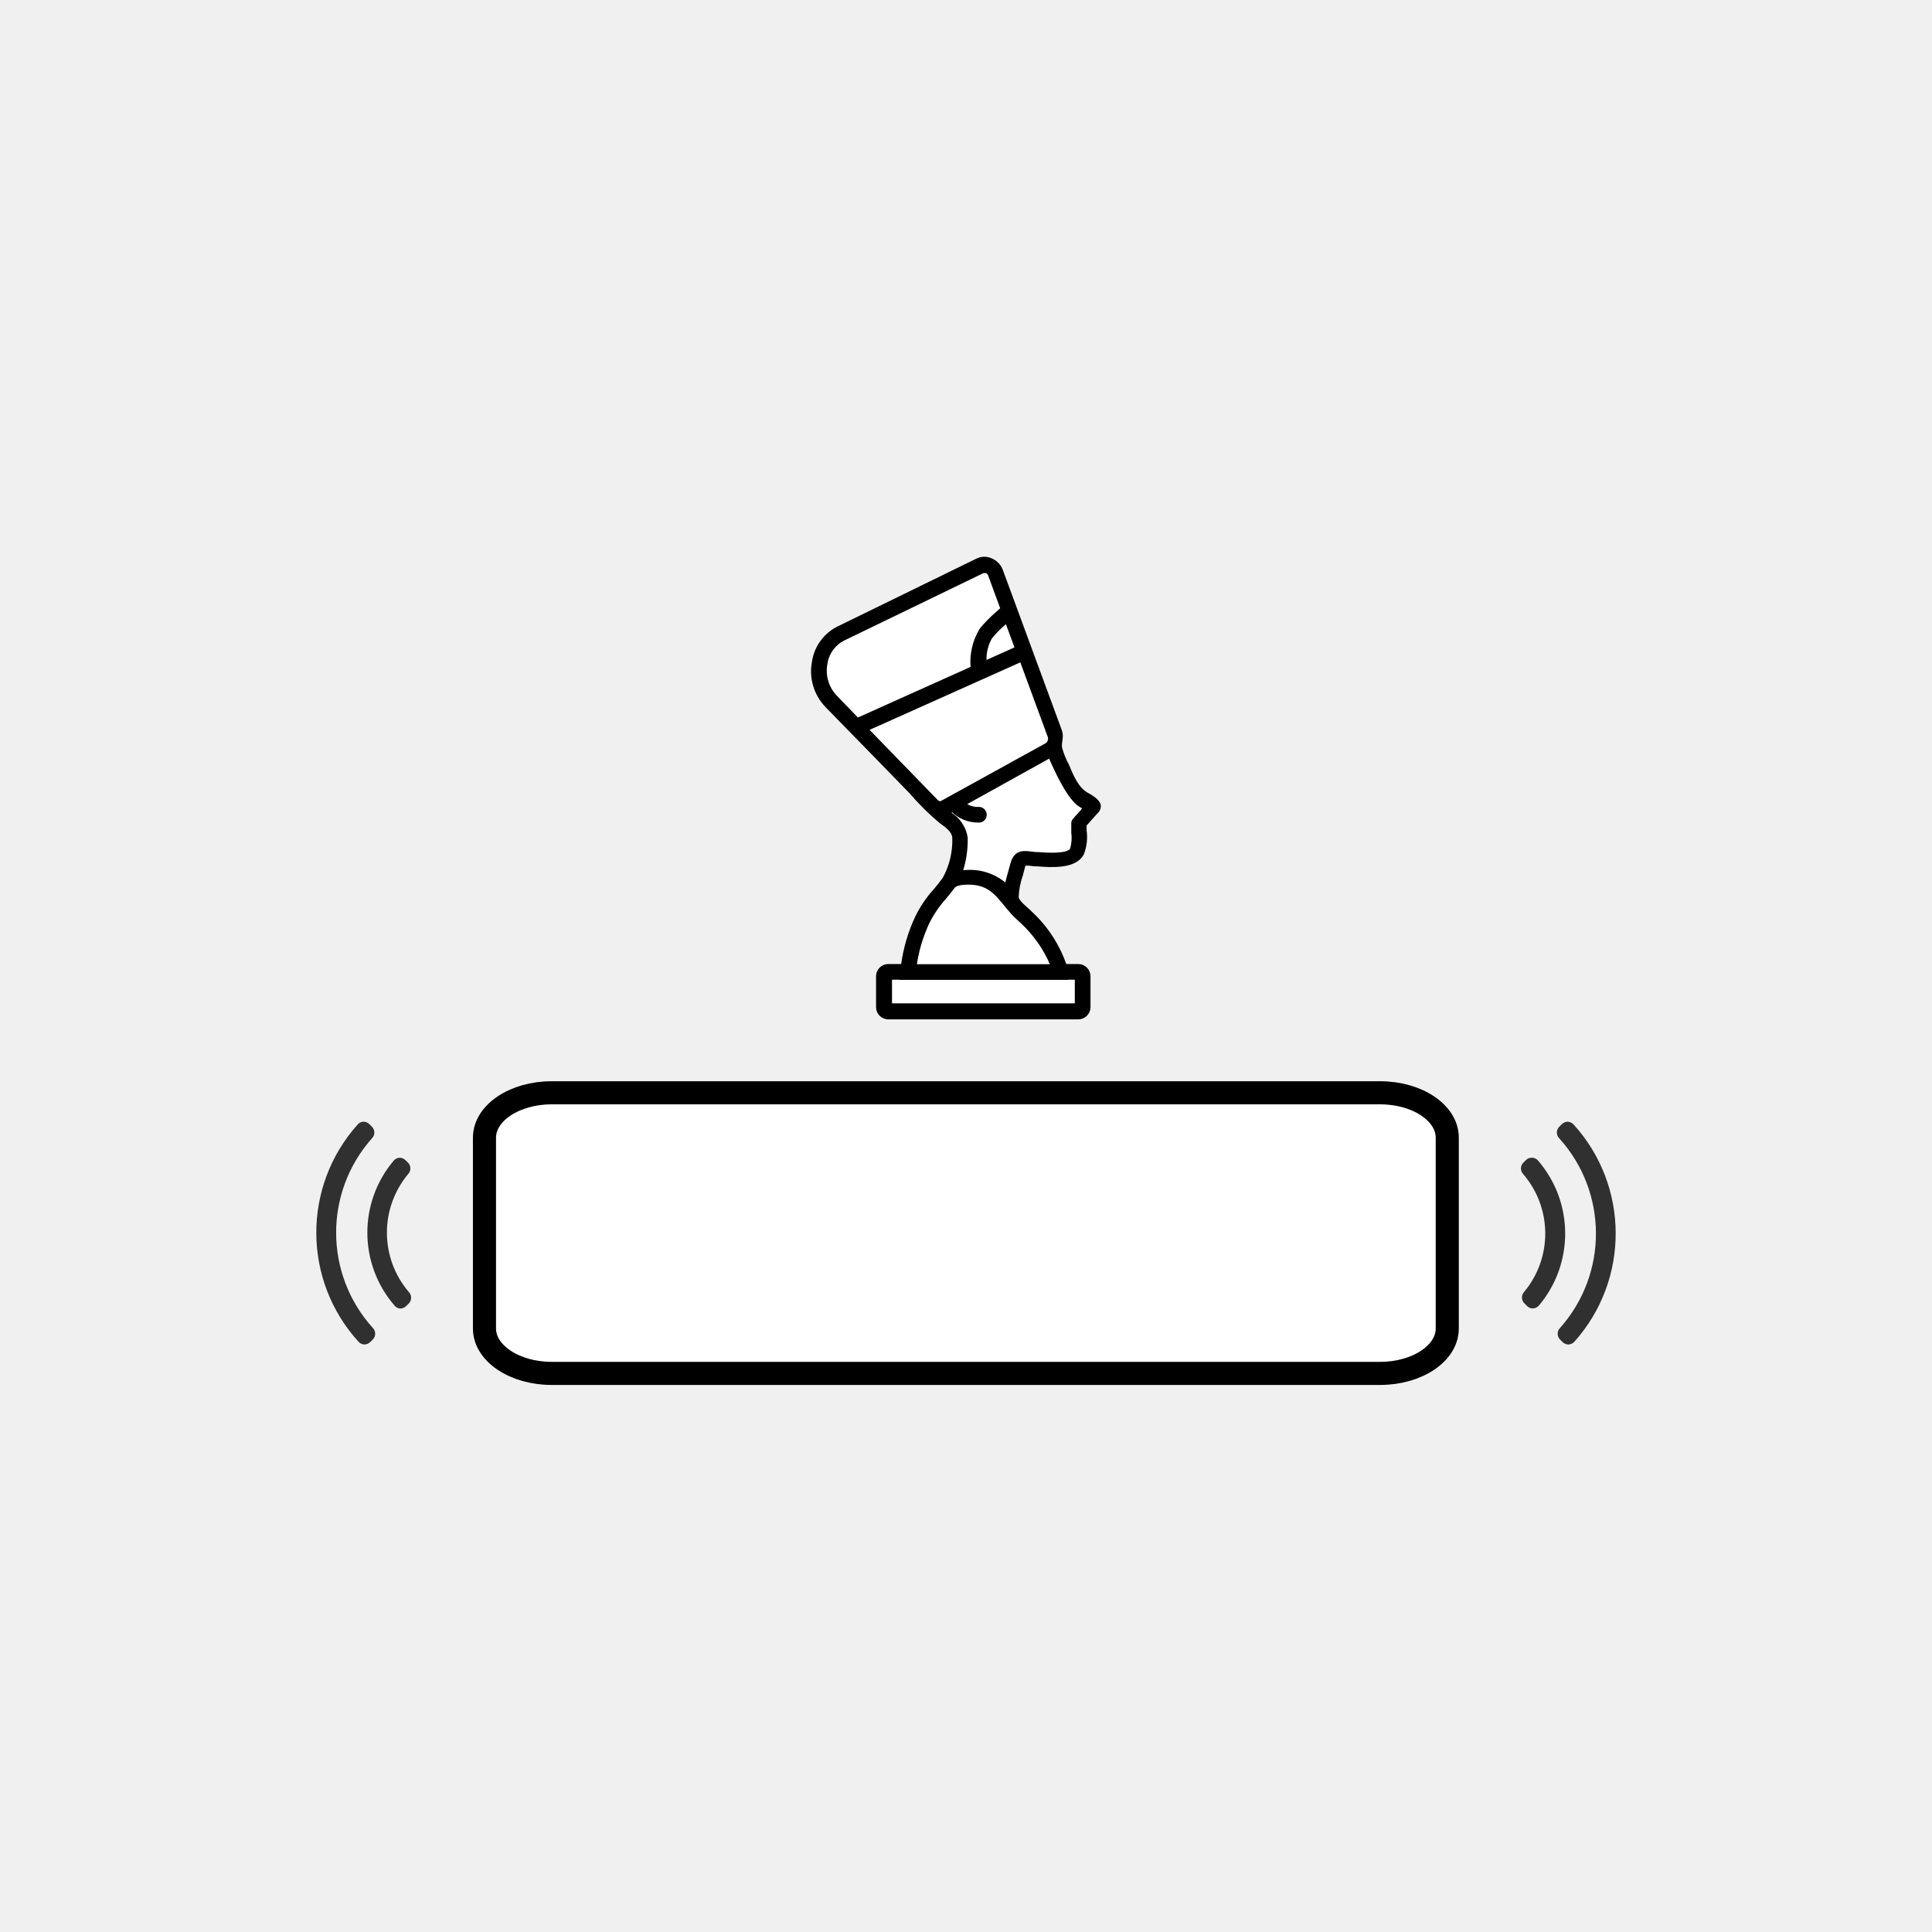
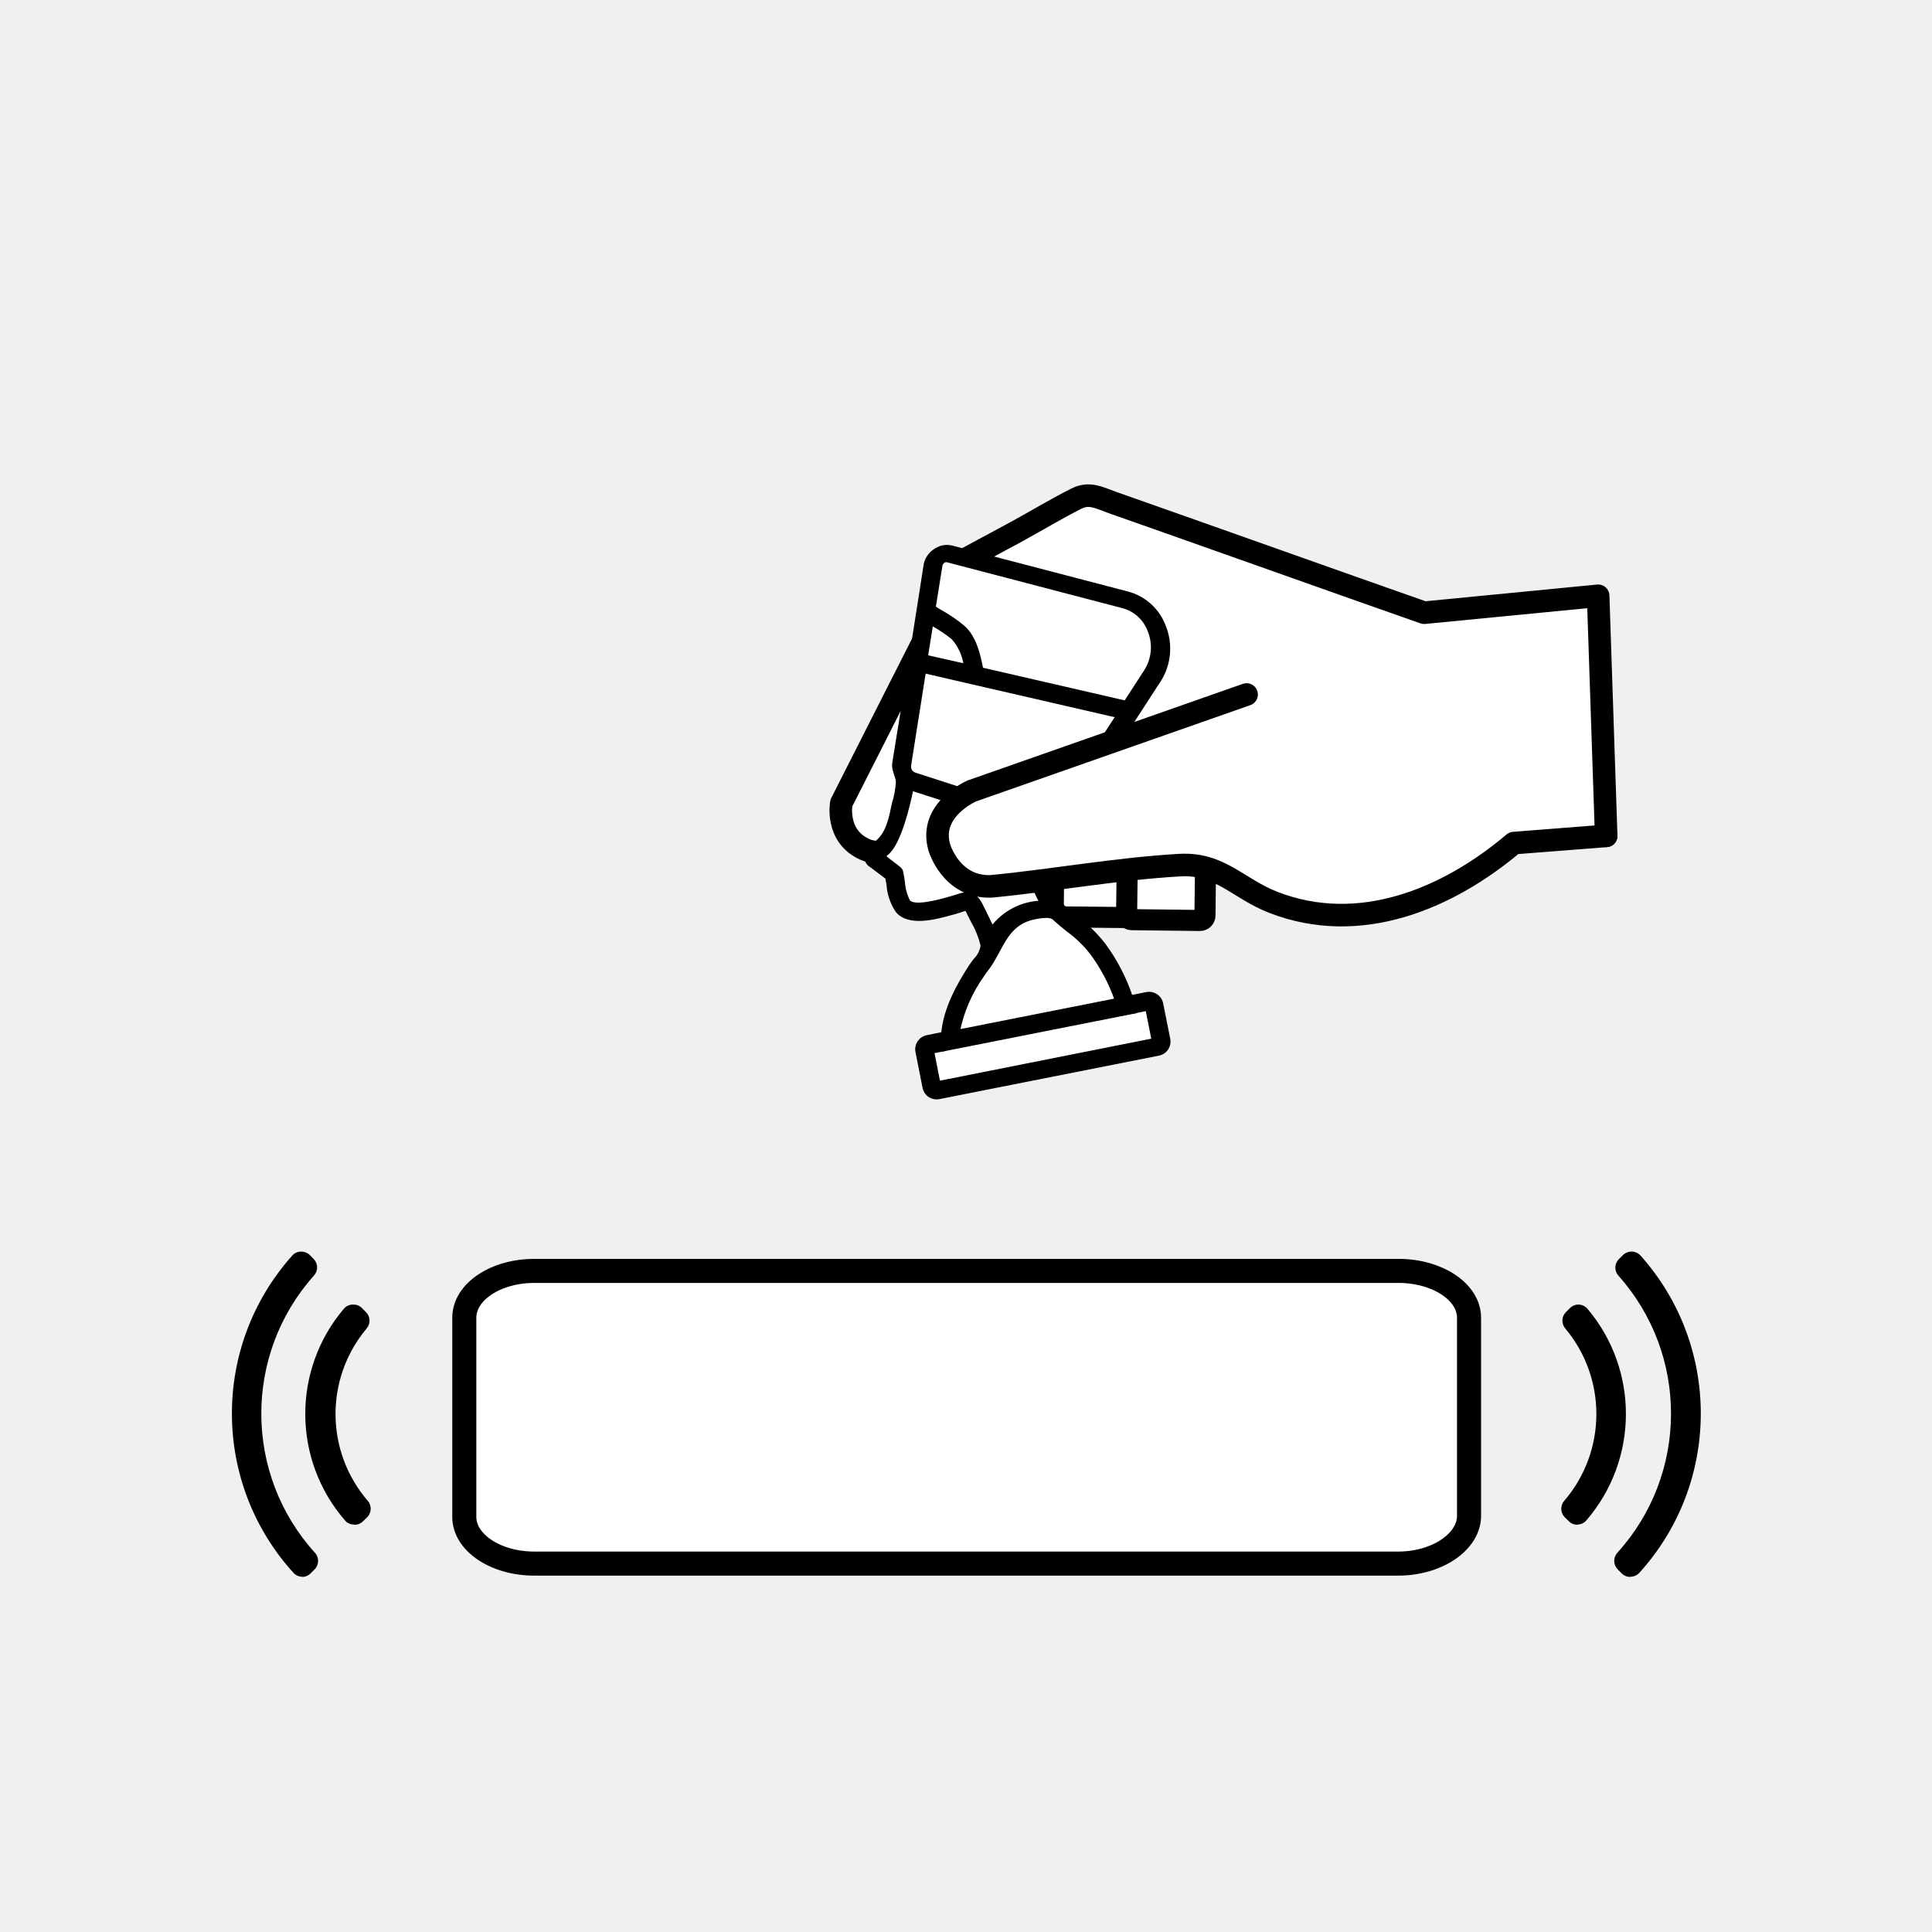
<svg xmlns="http://www.w3.org/2000/svg" id="Livello_1" data-name="Livello 1" viewBox="0 0 219.21 219.21">
  <defs>
-     <style>.cls-1,.cls-4{fill:#fff;}.cls-2,.cls-4{stroke:#000;stroke-miterlimit:10;}.cls-2{stroke-width:0.32px;}.cls-3{opacity:0.8;}.cls-4{stroke-width:2.62px;}</style>
+     <style>.cls-1,.cls-2,.cls-3,.cls-4{fill:#fff;}.cls-1,.cls-2,.cls-3,.cls-5{stroke:#000;}.cls-1,.cls-5{stroke-miterlimit:10;}.cls-1{stroke-width:2.73px;}.cls-2,.cls-3{stroke-linecap:round;stroke-linejoin:round;}.cls-2{stroke-width:2.39px;}.cls-3{stroke-width:2.56px;}.cls-5{stroke-width:0.38px;}</style>
  </defs>
-   <path class="cls-1" d="M119,83.47l-3.15-8.56-4.47,2h0l-13,5.82,7.9,8.13a.47.47,0,0,0,.59.11l11.8-6.55A.8.8,0,0,0,119,83.47Z" />
-   <polygon class="cls-1" points="101.05 114.05 122.12 114.05 122.12 111.02 121.01 111.02 121.01 111.06 121.02 111.11 102.24 111.11 102.24 111.06 102.25 111.02 101.05 111.02 101.05 114.05" />
-   <path class="cls-1" d="M111.28,71.44a14.06,14.06,0,0,1,1.83-1.87l.55-.5-1.39-3.79a.68.68,0,0,0-.36-.4.48.48,0,0,0-.18,0,.39.39,0,0,0-.2,0L95.71,72.55a3.72,3.72,0,0,0-2,2.78A4.25,4.25,0,0,0,94.79,79l2.53,2.6h0l13-5.84A7.08,7.08,0,0,1,111.28,71.44Z" />
-   <path class="cls-1" d="M115.92,104.62c-.13-.13-.29-.27-.46-.42-1.67-1.48-2.41-3.67-4.91-3.94-.49-.06-2-.11-2.35.38s-.74.94-1.1,1.37a12.38,12.38,0,0,0-1.83,2.63,17,17,0,0,0-1.45,4.92h15.54A14.17,14.17,0,0,0,115.92,104.62Z" />
-   <path class="cls-1" d="M119.19,85.8l-9.69,5.38a2.67,2.67,0,0,0,1.55.49.73.73,0,1,1,0,1.45,4.12,4.12,0,0,1-2.91-1.19l-.43.24a3.86,3.86,0,0,1,2,2.86,11.72,11.72,0,0,1-.58,3.86,6.14,6.14,0,0,1,5.1,1.48c.11-.48.24-1,.36-1.39s.16-.57.22-.79c.36-1.58,1.2-1.6,2.18-1.47l.62.07.28,0c.92.07,3.36.25,3.75-.49a4.69,4.69,0,0,0,.14-1.9c0-.35,0-.69,0-1s0-.28.94-1.31l.44-.49a3.46,3.46,0,0,0-.37-.21C121.35,90.69,119.79,87.22,119.19,85.8Z" />
-   <path class="cls-1" d="M112.43,72.32a4.91,4.91,0,0,0-.65,2.8l3.53-1.58-1.11-3a1.14,1.14,0,0,0-.11.11A12.45,12.45,0,0,0,112.43,72.32Z" />
-   <polygon class="cls-1" points="102.24 111.11 121.02 111.11 121.01 111.06 102.24 111.06 102.24 111.11" />
-   <polygon class="cls-1" points="121.01 111.06 121.01 111.02 102.25 111.02 102.24 111.06 121.01 111.06" />
-   <path class="cls-2" d="M123.4,90.12c-1.19-.63-1.77-2.12-2.26-3.29a9.26,9.26,0,0,1-.8-2c-.08-.66.24-1.2,0-1.89-1.9-5.16-3.81-10.34-5.7-15.49l-1-2.71a2.12,2.12,0,0,0-1.18-1.24,1.86,1.86,0,0,0-1.55,0L95.07,71.24a5.16,5.16,0,0,0-2.78,3.84,5.66,5.66,0,0,0,1.46,5l.15.16q2.94,3,5.86,6l3.55,3.65a29.86,29.86,0,0,0,3.39,3.36c.6.44,1.48,1,1.51,1.83a9,9,0,0,1-1.09,4.58c-.36.5-.75,1-1.14,1.43a13.32,13.32,0,0,0-2,3,18.48,18.48,0,0,0-1.6,5.53h1.46a17,17,0,0,1,1.45-4.92A12.38,12.38,0,0,1,107.1,102c.36-.43.74-.88,1.1-1.37s1.86-.44,2.35-.38c2.5.27,3.24,2.46,4.91,3.94.17.15.33.29.46.42a14.17,14.17,0,0,1,3.44,4.94h1.51a14.67,14.67,0,0,0-3.91-6c-.17-.18-.36-.34-.54-.5-.46-.41-.9-.8-1-1.23a8.42,8.42,0,0,1,.47-2.5c.09-.31.17-.61.23-.86a1.46,1.46,0,0,1,.13-.4l.45,0c.2,0,.43.06.71.08l.27,0c1.62.12,4.32.32,5.15-1.27a5.28,5.28,0,0,0,.3-2.64c0-.22,0-.44,0-.63l1.28-1.43a.9.9,0,0,0,.33-.67C124.78,91,124.09,90.49,123.4,90.12Zm-9.2-19.58,1.11,3-3.53,1.58a4.91,4.91,0,0,1,.65-2.8,12.45,12.45,0,0,1,1.66-1.67A1.14,1.14,0,0,1,114.2,70.54ZM97.32,81.62,94.79,79a4.25,4.25,0,0,1-1.07-3.69,3.72,3.72,0,0,1,2-2.78l15.82-7.66a.39.39,0,0,1,.2,0,.48.48,0,0,1,.18,0,.68.68,0,0,1,.36.4l1.39,3.79-.55.5a14.06,14.06,0,0,0-1.83,1.87,7.08,7.08,0,0,0-1,4.34l-13,5.84ZM106.88,91a.47.47,0,0,1-.59-.11l-7.9-8.13,13-5.82h0l4.47-2L119,83.47a.8.8,0,0,1-.28,1Zm15.77,1.14c-.92,1-.94,1-.94,1.31s0,.65,0,1a4.69,4.69,0,0,1-.14,1.9c-.39.74-2.83.56-3.75.49l-.28,0-.62-.07c-1-.13-1.82-.11-2.18,1.47-.06.22-.13.5-.22.79s-.25.91-.36,1.39a6.14,6.14,0,0,0-5.1-1.48,11.72,11.72,0,0,0,.58-3.86,3.86,3.86,0,0,0-2-2.86l.43-.24a4.12,4.12,0,0,0,2.91,1.19.73.73,0,1,0,0-1.45,2.67,2.67,0,0,1-1.55-.49l9.69-5.38c.6,1.42,2.16,4.89,3.53,5.61a3.46,3.46,0,0,1,.37.21Z" />
-   <path class="cls-2" d="M121,111h1.11v3H101.05v-3h1.2l.09-1.3a.78.78,0,0,1,0-.16h-1.55a1.23,1.23,0,0,0-1.23,1.22v3.51a1.23,1.23,0,0,0,1.23,1.23h21.55a1.23,1.23,0,0,0,1.23-1.23v-3.51a1.23,1.23,0,0,0-1.23-1.22h-1.49a1.42,1.42,0,0,0,0,.16Z" />
-   <path class="cls-2" d="M103.82,109.56h-1.46a.78.78,0,0,0,0,.16l-.09,1.3H121l-.09-1.3a1.42,1.42,0,0,1,0-.16H103.82Z" />
-   <g class="cls-3">
-     <path d="M45.42,148.47a.91.91,0,0,0,.66-.28l.32-.31a.94.94,0,0,0,0-1.27,10.37,10.37,0,0,1-.08-13.41.94.94,0,0,0,0-1.26l-.32-.31a.94.94,0,0,0-.66-.27h0a.92.92,0,0,0-.67.33,12.65,12.65,0,0,0,.1,16.45.91.91,0,0,0,.67.33h0" />
-     <path d="M41.34,152.55a1,1,0,0,0,.66-.27l.31-.31a.93.93,0,0,0,0-1.29,16.12,16.12,0,0,1-.09-21.54.93.93,0,0,0,0-1.28l-.31-.31a.94.94,0,0,0-.66-.28h0a.91.91,0,0,0-.67.32,18.39,18.39,0,0,0,.1,24.65.94.94,0,0,0,.67.31h0" />
-   </g>
-   <g class="cls-3">
-     <path d="M173.79,131.36a.91.91,0,0,0-.66.27l-.31.31a.93.93,0,0,0,0,1.27,10.34,10.34,0,0,1,.08,13.41.94.94,0,0,0,.06,1.26l.31.31a.91.91,0,0,0,.66.27h0a1,1,0,0,0,.68-.33,12.68,12.68,0,0,0-.1-16.45.91.91,0,0,0-.67-.32h0" />
-     <path d="M177.88,127.27a1,1,0,0,0-.67.28l-.31.31a.93.93,0,0,0,0,1.28,16.11,16.11,0,0,1,.09,21.55.93.93,0,0,0,0,1.28l.31.31a.94.94,0,0,0,.66.27h0a.94.94,0,0,0,.67-.31,18.42,18.42,0,0,0-.09-24.66,1,1,0,0,0-.67-.31h0" />
-   </g>
-   <path class="cls-4" d="M156.59,155.83h-94c-4.2,0-7.62-2.28-7.62-5.09V129.08c0-2.81,3.42-5.09,7.62-5.09h94c4.21,0,7.62,2.28,7.62,5.09v21.66C164.21,153.55,160.8,155.83,156.59,155.83Z" />
+   <path class="cls-1" d="M158.63,177.41h-98c-4.39,0-7.95-2.37-7.95-5.3v-22.6c0-2.94,3.56-5.31,7.95-5.31h98.05c4.39,0,8,2.37,8,5.31v22.6C166.58,175,163,177.41,158.63,177.41Z" />
+   <path d="M40.2,173a1.33,1.33,0,0,0,1-.4l.46-.45a1.37,1.37,0,0,0,.07-1.86,15.1,15.1,0,0,1-.12-19.57,1.37,1.37,0,0,0-.08-1.84l-.46-.46a1.33,1.33,0,0,0-1-.4H40a1.34,1.34,0,0,0-1,.49,18.46,18.46,0,0,0,.14,24,1.32,1.32,0,0,0,1,.47h.05" />
+   <path d="M34.24,178.92a1.35,1.35,0,0,0,1-.4l.45-.45a1.36,1.36,0,0,0,.05-1.88,23.53,23.53,0,0,1-.13-31.45,1.36,1.36,0,0,0,0-1.87l-.45-.46a1.41,1.41,0,0,0-1-.4h0a1.33,1.33,0,0,0-1,.45,26.88,26.88,0,0,0,.14,36,1.34,1.34,0,0,0,1,.44h0" />
+   <path d="M179,173a1.35,1.35,0,0,1-1-.4l-.46-.45a1.37,1.37,0,0,1-.06-1.86,15.12,15.12,0,0,0,.11-19.57,1.37,1.37,0,0,1,.08-1.84l.46-.46a1.35,1.35,0,0,1,1-.4h0a1.36,1.36,0,0,1,1,.49,18.5,18.5,0,0,1-.14,24,1.35,1.35,0,0,1-1,.47h0" />
+   <path d="M185,178.92a1.37,1.37,0,0,1-1-.4l-.45-.45a1.38,1.38,0,0,1-.05-1.88,23.51,23.51,0,0,0,.13-31.45,1.36,1.36,0,0,1,.05-1.87l.46-.46a1.37,1.37,0,0,1,1-.4h0a1.35,1.35,0,0,1,1,.45,26.91,26.91,0,0,1-.14,36,1.36,1.36,0,0,1-1,.44h0" />
+   <rect class="cls-2" x="119.4" y="84.77" width="8.89" height="19.53" rx="0.57" transform="matrix(1, 0.01, -0.01, 1, 1.14, -1.47)" />
+   <rect class="cls-2" x="127.93" y="84.87" width="8.89" height="19.53" rx="0.57" transform="translate(1.14 -1.57) rotate(0.68)" />
+   <path class="cls-3" d="M182.24,94.84l-.91-27.24-19.74,1.92-7.75-2.73-19.76-7-7.85-2.77c-1.53-.54-2.62-1.2-4.13-.43-2.32,1.17-4.64,2.58-6.94,3.83l-5.7,3.07-14,27.63s-.72,3.76,2.7,5.27c0,0,3.84,1.8,5.63-3.33" />
+   <path class="cls-4" d="M103.16,86.79l1.68-10.62,5.62,1.3h0l16.29,3.75-7.26,11.2a.56.56,0,0,1-.66.27L103.7,87.82A.92.92,0,0,1,103.16,86.79Z" />
+   <polygon class="cls-4" points="130.85 118.02 106.5 122.84 105.81 119.34 107.09 119.09 107.1 119.13 107.11 119.19 128.8 114.89 128.78 114.83 128.77 114.8 130.15 114.52 130.85 118.02" />
+   <path class="cls-4" d="M109.28,71.13a16.62,16.62,0,0,0-2.55-1.74l-.75-.46.75-4.69a.76.76,0,0,1,.32-.55.68.68,0,0,1,.19-.08.66.66,0,0,1,.24,0l20,5.23a4.41,4.41,0,0,1,2.94,2.76,5,5,0,0,1-.41,4.51l-2.31,3.57h0l-16.36-3.77C111.05,74.28,110.62,72.31,109.28,71.13Z" />
+   <path class="cls-4" d="M111.51,110.53c.12-.19.27-.39.43-.6,1.6-2.08,2-4.78,4.78-5.68.54-.17,2.28-.57,2.8-.09s1.06.92,1.58,1.34a13.45,13.45,0,0,1,2.71,2.62,19.69,19.69,0,0,1,2.81,5.34l-18,3.56A16.61,16.61,0,0,1,111.51,110.53Z" />
+   <path class="cls-4" d="M103.42,89.53l12.43,4a3.18,3.18,0,0,1-1.68.92.86.86,0,1,0,.33,1.68,4.92,4.92,0,0,0,3.1-2l.55.18c-.93,1-1.86,2.22-1.61,3.74a13.83,13.83,0,0,0,1.56,4.33,7.25,7.25,0,0,0-5.56,2.88c-.23-.53-.49-1-.73-1.52s-.32-.63-.43-.87c-.79-1.74-1.76-1.57-2.86-1.19l-.7.21-.32.09c-1,.29-3.83,1.06-4.44.29a5.44,5.44,0,0,1-.6-2.15c-.06-.42-.12-.81-.2-1.16s-.09-.32-1.39-1.31l-.62-.46c.09-.09.22-.2.38-.33C102,95.67,103.06,91.31,103.42,89.53Z" />
+   <path class="cls-4" d="M108.14,72.41a5.75,5.75,0,0,1,1.39,3.09l-4.43-1,.59-3.72.16.1A15,15,0,0,1,108.14,72.41Z" />
+   <polygon class="cls-4" points="128.8 114.89 107.11 119.19 107.1 119.13 128.78 114.83 128.8 114.89" />
+   <polygon class="cls-4" points="107.1 119.13 107.09 119.09 128.77 114.8 128.78 114.83 107.1 119.13" />
+   <path class="cls-5" d="M98.31,97.53a1,1,0,0,0,.53.7l1.81,1.36c0,.23.08.48.12.74a6.17,6.17,0,0,0,1,3c1.32,1.66,4.4.8,6.24.29l.31-.08.8-.25a4.67,4.67,0,0,1,.51-.16,2.21,2.21,0,0,1,.24.44l.47.94a10,10,0,0,1,1.11,2.78,2.81,2.81,0,0,1-.82,1.63c-.17.23-.35.46-.51.7-1.38,2.12-2.94,4.88-3.15,7.77l1.75-.34a16.61,16.61,0,0,1,2.84-6.49c.12-.19.27-.39.43-.6,1.6-2.08,2-4.78,4.78-5.68.54-.17,2.28-.57,2.8-.09s1.06.92,1.58,1.34a13.45,13.45,0,0,1,2.71,2.62,19.69,19.69,0,0,1,2.81,5.34l1.68-.33a21.35,21.35,0,0,0-3.11-6,16,16,0,0,0-3-2.94c-.55-.44-1.11-.89-1.64-1.39a10.61,10.61,0,0,1-2.31-5c-.16-1,.74-1.82,1.33-2.46a36.59,36.59,0,0,0,3.15-4.66l3.25-5,5.39-8.32.14-.21a6.71,6.71,0,0,0,.56-6.06,6.09,6.09,0,0,0-4.1-3.8l-20-5.23a2.26,2.26,0,0,0-1.81.3A2.53,2.53,0,0,0,105,64c-.17,1.12-.35,2.24-.52,3.35-1,6.39-2,12.8-3.05,19.2-.13.85.37,1.41.41,2.19a10.56,10.56,0,0,1-.46,2.46c-.3,1.46-.63,3.32-1.86,4.32C98.84,96.07,98.14,96.76,98.31,97.53Zm7.54-26.67a15,15,0,0,1,2.29,1.55,5.75,5.75,0,0,1,1.39,3.09l-4.43-1,.59-3.72Zm21.88,8.83-16.36-3.77c-.32-1.64-.75-3.61-2.09-4.79a16.62,16.62,0,0,0-2.55-1.74l-.75-.46.75-4.69a.76.76,0,0,1,.32-.55.68.68,0,0,1,.19-.08.66.66,0,0,1,.24,0l20,5.23a4.41,4.41,0,0,1,2.94,2.76,5,5,0,0,1-.41,4.51l-2.31,3.57Zm-24,8.13a.92.92,0,0,1-.54-1l1.68-10.62,5.62,1.3h0l16.29,3.75-7.26,11.2a.56.56,0,0,1-.66.27Zm-3.45,9.33c.09-.09.22-.2.38-.33,1.41-1.15,2.43-5.51,2.79-7.29l12.43,4a3.18,3.18,0,0,1-1.68.92.86.86,0,1,0,.33,1.68,4.92,4.92,0,0,0,3.1-2l.55.18c-.93,1-1.86,2.22-1.61,3.74a13.83,13.83,0,0,0,1.56,4.33,7.25,7.25,0,0,0-5.56,2.88c-.23-.53-.49-1-.73-1.52s-.32-.63-.43-.87c-.79-1.74-1.76-1.57-2.86-1.19l-.7.21-.32.09c-1,.29-3.83,1.06-4.44.29a5.44,5.44,0,0,1-.6-2.15c-.06-.42-.12-.81-.2-1.16s-.09-.32-1.39-1.31Z" />
+   <path class="cls-5" d="M107.09,119.09l-1.28.25.69,3.5L130.85,118l-.7-3.5-1.38.28-.4-1.49-.07-.18,1.8-.36a1.44,1.44,0,0,1,1.69,1.14l.8,4a1.44,1.44,0,0,1-1.13,1.7l-24.9,4.93a1.44,1.44,0,0,1-1.7-1.13l-.8-4.06a1.44,1.44,0,0,1,1.13-1.69l1.73-.35a1.36,1.36,0,0,1,0,.2Z" />
+   <path class="cls-5" d="M126.62,113.46l1.68-.33.07.18.4,1.49-21.68,4.29-.19-1.53a1.36,1.36,0,0,0,0-.2l1.75-.34Z" />
+   <path class="cls-3" d="M141.44,78.8,110.3,89.73s-4.93,2.08-3.74,6.37c0,0,1.31,4.63,5.89,4.47,7.14-.69,14.23-2,21.4-2.41,4.57-.27,6.6,2.66,10.64,4.23,9.72,3.77,19.71-.33,27.27-6.73l10.48-.82" />
</svg>
